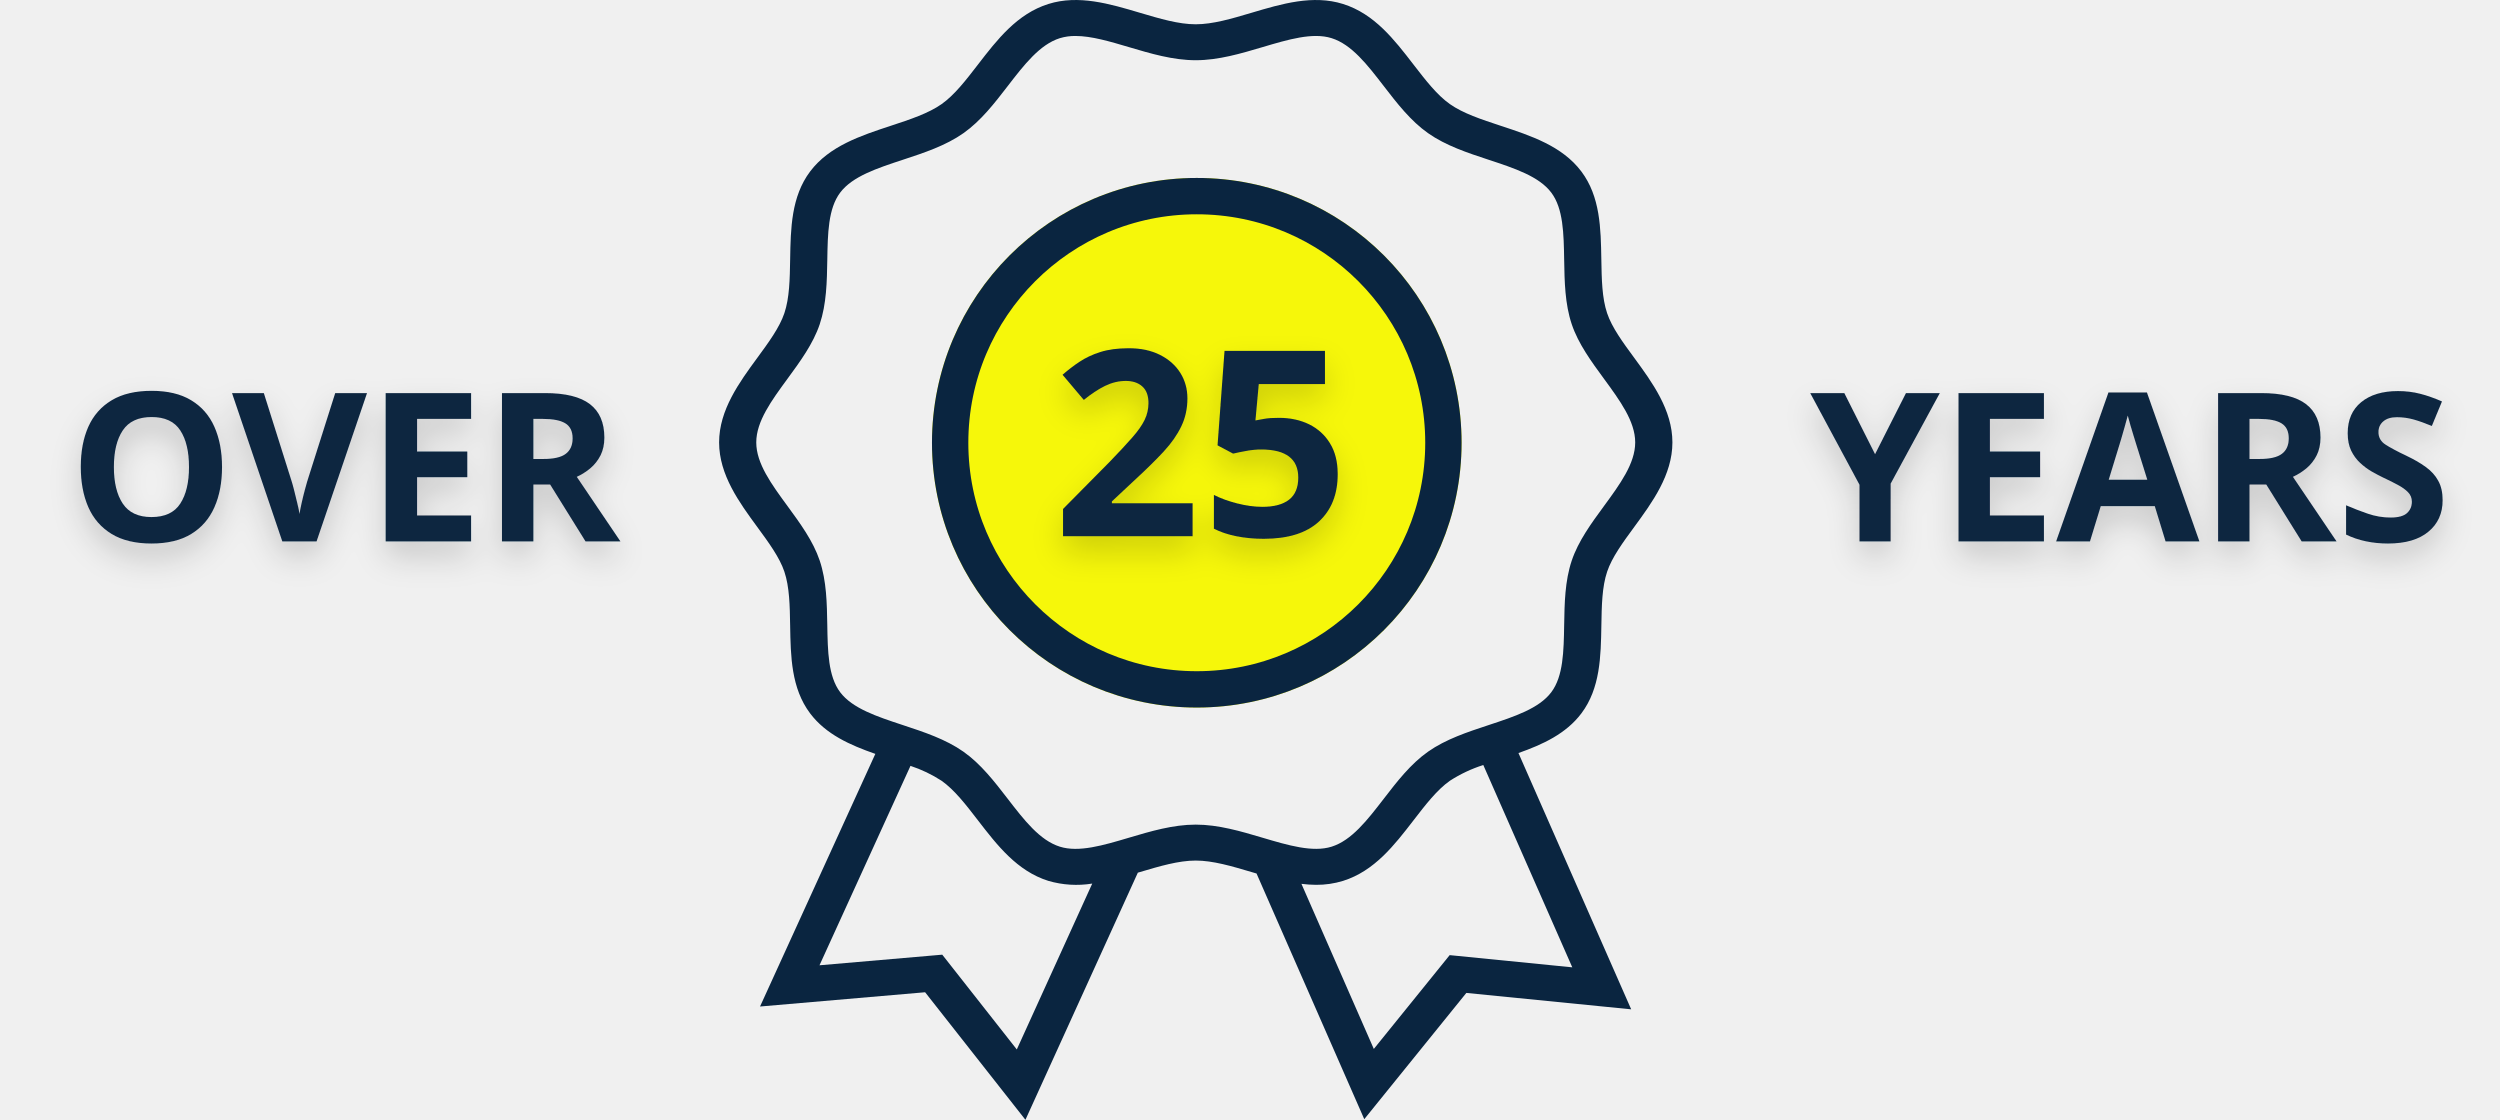
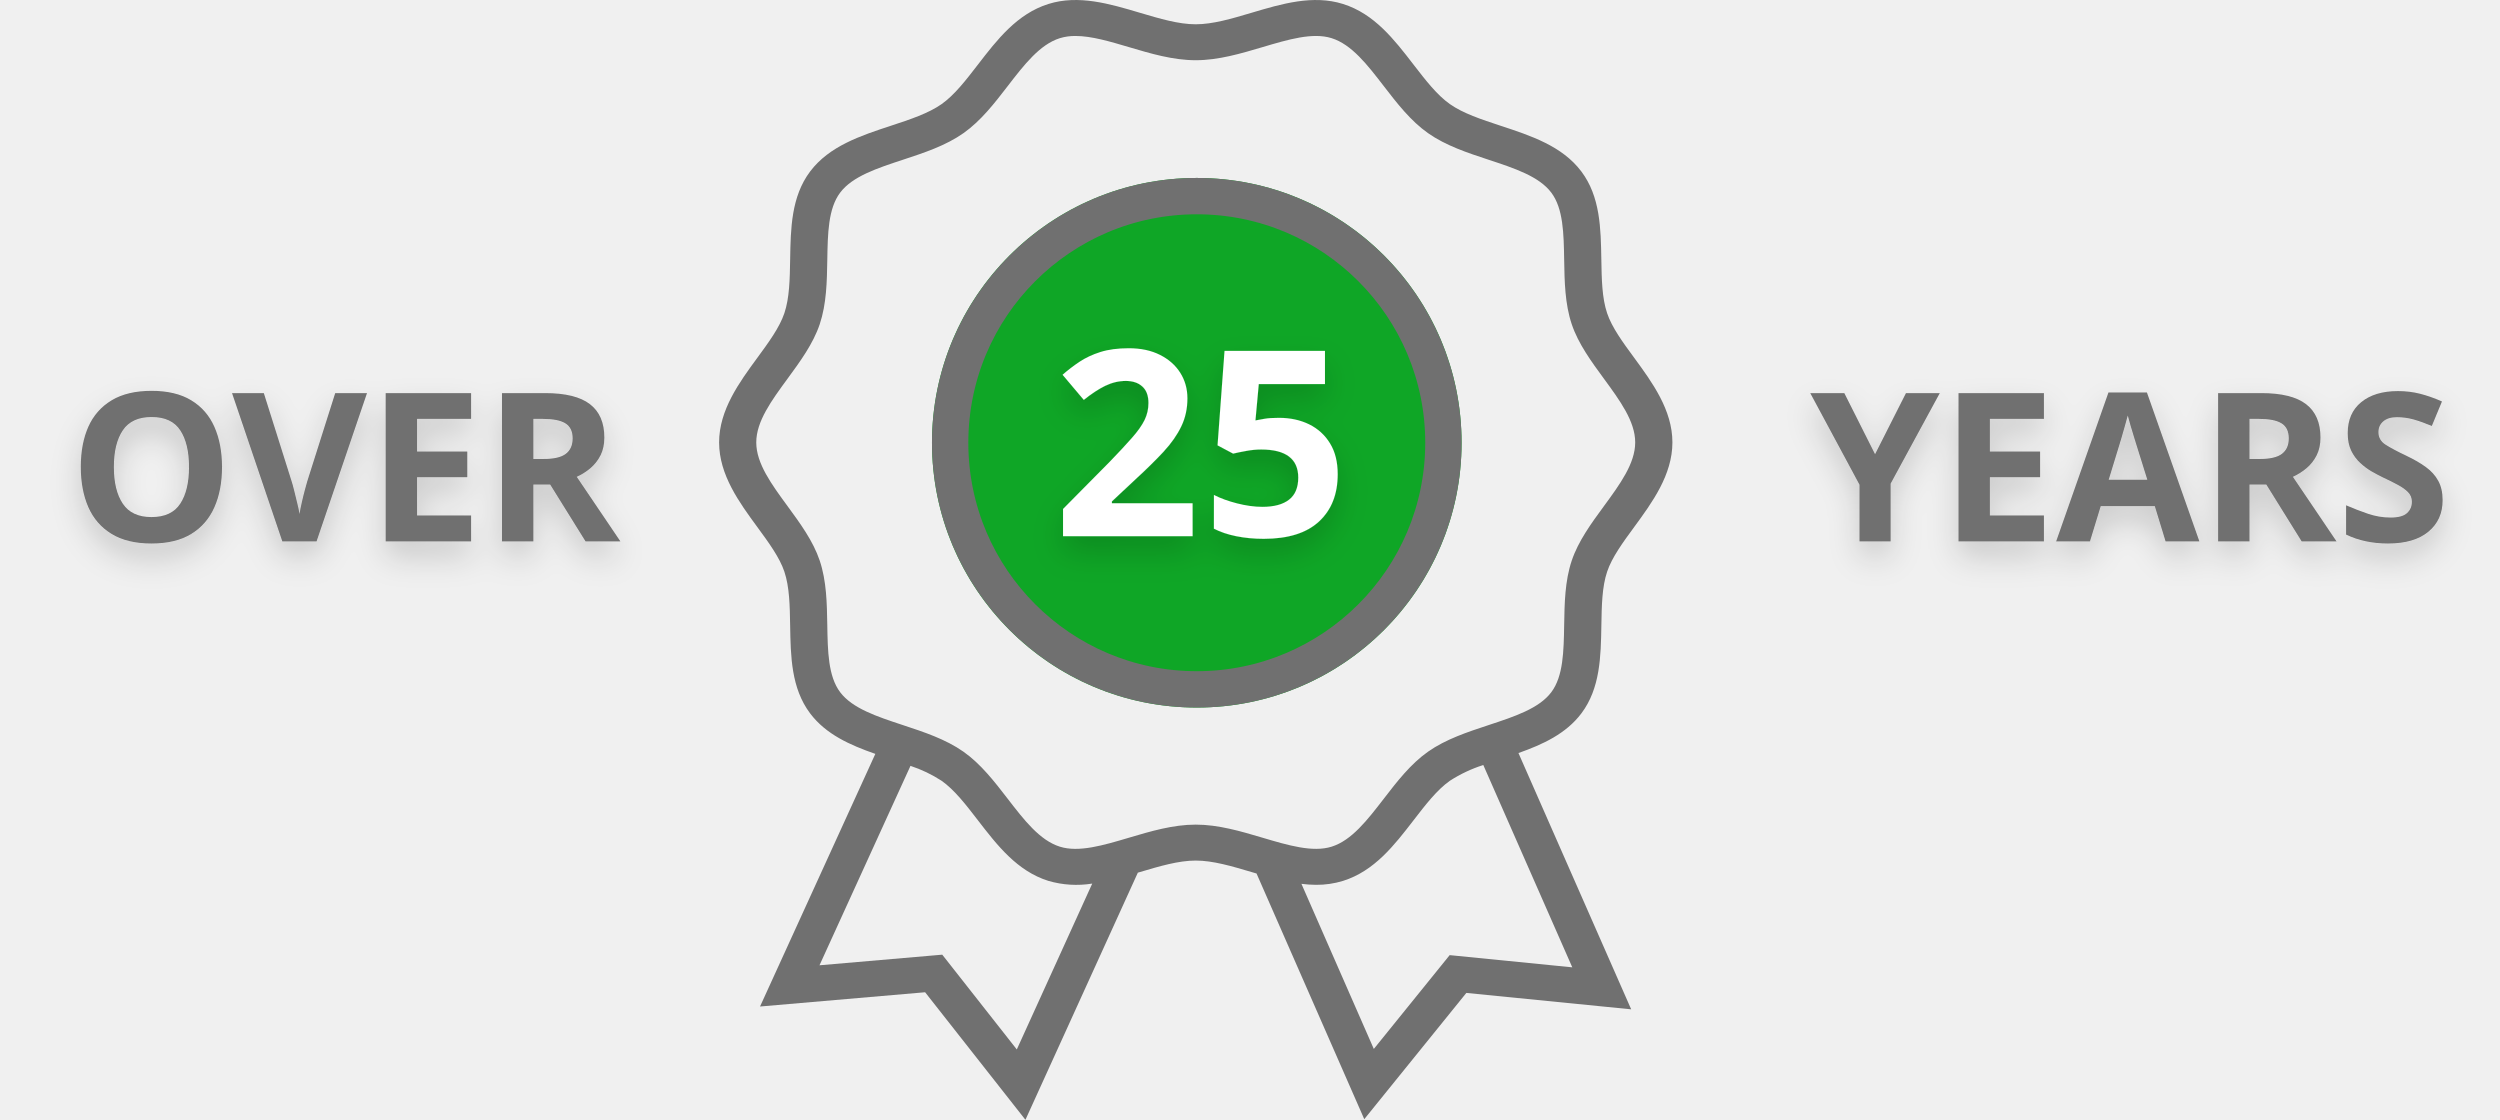
<svg xmlns="http://www.w3.org/2000/svg" width="481.5" height="215.675" viewBox="0 0 481.5 215.675" class="experience-svg">
  <defs>
    <filter id="_25" x="189.5" y="43.274" width="82" height="86" filterUnits="userSpaceOnUse">
      <feOffset dy="3" input="SourceAlpha" />
      <feGaussianBlur stdDeviation="3" result="blur" />
      <feFlood flood-opacity="0.161" />
      <feComposite operator="in" in2="blur" />
      <feComposite in="SourceGraphic" />
    </filter>
    <filter id="OVER" x="0" y="55.274" width="128" height="71" filterUnits="userSpaceOnUse">
      <feOffset dy="3" input="SourceAlpha" />
      <feGaussianBlur stdDeviation="3" result="blur-2" />
      <feFlood flood-opacity="0.161" />
      <feComposite operator="in" in2="blur-2" />
      <feComposite in="SourceGraphic" />
    </filter>
    <filter id="YEARS_" x="333.5" y="55.274" width="148" height="71" filterUnits="userSpaceOnUse">
      <feOffset dy="3" input="SourceAlpha" />
      <feGaussianBlur stdDeviation="3" result="blur-3" />
      <feFlood flood-opacity="0.161" />
      <feComposite operator="in" in2="blur-3" />
      <feComposite in="SourceGraphic" />
    </filter>
  </defs>
  <g id="Group_2" data-name="Group 2" transform="translate(-729.5 -3825.726)">
    <g id="award-new" transform="translate(856.458 3822.444)">
-       <path id="Path_10" data-name="Path 10" d="M182.571,63.6c-.988-2.938-1.048-6.551-1.112-10.373-.1-5.934-.2-12.072-3.848-16.919-3.683-4.9-9.72-6.885-15.559-8.808-3.714-1.226-7.221-2.382-9.756-4.166-2.487-1.75-4.676-4.591-7-7.6-3.709-4.813-7.545-9.792-13.587-11.687-5.791-1.817-11.8-.035-17.609,1.694-3.838,1.14-7.467,2.218-10.763,2.218S96.419,6.878,92.581,5.74C86.766,4.012,80.76,2.227,74.97,4.046c-6.042,1.9-9.88,6.876-13.589,11.691-2.318,3.008-4.507,5.849-6.992,7.6-2.535,1.784-6.044,2.941-9.756,4.164C38.8,29.421,32.76,31.413,29.075,36.306c-3.647,4.847-3.75,10.983-3.85,16.919C25.16,57.048,25.1,60.66,24.112,63.6c-.924,2.749-3.01,5.6-5.22,8.61-3.444,4.7-7.35,10.025-7.35,16.282s3.905,11.585,7.35,16.285c2.21,3.015,4.3,5.861,5.22,8.61.988,2.938,1.048,6.551,1.112,10.373.1,5.934.2,12.072,3.848,16.919,3.055,4.058,7.727,6.115,12.56,7.8L19.424,197.137l31.793-2.747,19.323,24.567,21.65-47.6c.129-.039.26-.076.391-.115,3.838-1.14,7.467-2.216,10.763-2.216s6.925,1.078,10.763,2.216c.313.092.628.182.943.275L135.8,218.835l19.659-24.315,31.75,3.158-21.712-49.359c4.676-1.655,9.159-3.707,12.121-7.643,3.645-4.845,3.748-10.983,3.848-16.917.062-3.822.124-7.433,1.112-10.376.924-2.749,3.01-5.6,5.22-8.612,3.444-4.7,7.35-10.027,7.35-16.285S191.238,76.9,187.794,72.2C185.583,69.194,183.495,66.348,182.571,63.6ZM68.878,205.408,54.52,187.152l-23.643,2.043L48.4,150.788a25.8,25.8,0,0,1,5.984,2.865c2.485,1.75,4.674,4.589,6.992,7.6,3.712,4.813,7.548,9.794,13.589,11.689a19.215,19.215,0,0,0,8.443.519Zm106.986-15.818-23.615-2.35-14.611,18.069-13.94-31.8a23.512,23.512,0,0,0,2.81.192,17.26,17.26,0,0,0,5.208-.762c6.042-1.9,9.877-6.874,13.587-11.687,2.32-3.008,4.509-5.849,6.994-7.6a26.98,26.98,0,0,1,6.428-3.028Zm6.087-88.819c-2.423,3.305-4.929,6.724-6.19,10.479-1.32,3.929-1.392,8.236-1.461,12.4-.086,5.08-.165,9.879-2.478,12.954-2.351,3.125-7.077,4.681-12.081,6.331-4.053,1.336-8.247,2.719-11.658,5.12-3.363,2.368-5.987,5.771-8.522,9.06-3.179,4.125-6.185,8.023-10.056,9.238-3.643,1.14-8.331-.254-13.3-1.727-4.177-1.24-8.493-2.523-12.866-2.523s-8.689,1.283-12.864,2.523c-4.967,1.475-9.66,2.871-13.3,1.727-3.874-1.216-6.879-5.115-10.061-9.242-2.535-3.289-5.156-6.689-8.519-9.058-3.413-2.4-7.605-3.783-11.658-5.12-5-1.648-9.729-3.208-12.081-6.331-2.313-3.075-2.392-7.873-2.478-12.954-.069-4.164-.141-8.471-1.461-12.4-1.26-3.753-3.767-7.172-6.187-10.477-3.1-4.231-6.032-8.227-6.032-12.28s2.929-8.047,6.03-12.278c2.423-3.305,4.927-6.722,6.19-10.477,1.318-3.929,1.392-8.233,1.461-12.4.086-5.083.165-9.882,2.48-12.956,2.351-3.123,7.075-4.681,12.078-6.329C51,32.717,55.191,31.334,58.6,28.931c3.361-2.366,5.982-5.768,8.519-9.058,3.182-4.127,6.185-8.026,10.059-9.242a10.008,10.008,0,0,1,3-.42c3.067,0,6.607,1.05,10.3,2.147,4.172,1.24,8.488,2.523,12.861,2.523s8.691-1.283,12.866-2.523c4.967-1.477,9.66-2.869,13.3-1.727,3.874,1.214,6.877,5.113,10.056,9.238,2.537,3.289,5.158,6.692,8.524,9.06,3.411,2.4,7.6,3.783,11.658,5.12,5,1.648,9.727,3.206,12.078,6.331,2.315,3.075,2.394,7.873,2.48,12.954.069,4.164.141,8.471,1.461,12.4,1.26,3.756,3.767,7.172,6.19,10.479,3.1,4.231,6.03,8.227,6.03,12.278S185.051,96.54,181.95,100.771Z" transform="translate(0 0)" fill="#0a2540" />
+       <path id="Path_10" data-name="Path 10" d="M182.571,63.6c-.988-2.938-1.048-6.551-1.112-10.373-.1-5.934-.2-12.072-3.848-16.919-3.683-4.9-9.72-6.885-15.559-8.808-3.714-1.226-7.221-2.382-9.756-4.166-2.487-1.75-4.676-4.591-7-7.6-3.709-4.813-7.545-9.792-13.587-11.687-5.791-1.817-11.8-.035-17.609,1.694-3.838,1.14-7.467,2.218-10.763,2.218S96.419,6.878,92.581,5.74C86.766,4.012,80.76,2.227,74.97,4.046c-6.042,1.9-9.88,6.876-13.589,11.691-2.318,3.008-4.507,5.849-6.992,7.6-2.535,1.784-6.044,2.941-9.756,4.164C38.8,29.421,32.76,31.413,29.075,36.306c-3.647,4.847-3.75,10.983-3.85,16.919C25.16,57.048,25.1,60.66,24.112,63.6c-.924,2.749-3.01,5.6-5.22,8.61-3.444,4.7-7.35,10.025-7.35,16.282s3.905,11.585,7.35,16.285c2.21,3.015,4.3,5.861,5.22,8.61.988,2.938,1.048,6.551,1.112,10.373.1,5.934.2,12.072,3.848,16.919,3.055,4.058,7.727,6.115,12.56,7.8L19.424,197.137l31.793-2.747,19.323,24.567,21.65-47.6c.129-.039.26-.076.391-.115,3.838-1.14,7.467-2.216,10.763-2.216s6.925,1.078,10.763,2.216c.313.092.628.182.943.275L135.8,218.835l19.659-24.315,31.75,3.158-21.712-49.359c4.676-1.655,9.159-3.707,12.121-7.643,3.645-4.845,3.748-10.983,3.848-16.917.062-3.822.124-7.433,1.112-10.376.924-2.749,3.01-5.6,5.22-8.612,3.444-4.7,7.35-10.027,7.35-16.285S191.238,76.9,187.794,72.2C185.583,69.194,183.495,66.348,182.571,63.6ZM68.878,205.408,54.52,187.152l-23.643,2.043L48.4,150.788a25.8,25.8,0,0,1,5.984,2.865c2.485,1.75,4.674,4.589,6.992,7.6,3.712,4.813,7.548,9.794,13.589,11.689a19.215,19.215,0,0,0,8.443.519Zm106.986-15.818-23.615-2.35-14.611,18.069-13.94-31.8a23.512,23.512,0,0,0,2.81.192,17.26,17.26,0,0,0,5.208-.762c6.042-1.9,9.877-6.874,13.587-11.687,2.32-3.008,4.509-5.849,6.994-7.6a26.98,26.98,0,0,1,6.428-3.028Zm6.087-88.819c-2.423,3.305-4.929,6.724-6.19,10.479-1.32,3.929-1.392,8.236-1.461,12.4-.086,5.08-.165,9.879-2.478,12.954-2.351,3.125-7.077,4.681-12.081,6.331-4.053,1.336-8.247,2.719-11.658,5.12-3.363,2.368-5.987,5.771-8.522,9.06-3.179,4.125-6.185,8.023-10.056,9.238-3.643,1.14-8.331-.254-13.3-1.727-4.177-1.24-8.493-2.523-12.866-2.523s-8.689,1.283-12.864,2.523c-4.967,1.475-9.66,2.871-13.3,1.727-3.874-1.216-6.879-5.115-10.061-9.242-2.535-3.289-5.156-6.689-8.519-9.058-3.413-2.4-7.605-3.783-11.658-5.12-5-1.648-9.729-3.208-12.081-6.331-2.313-3.075-2.392-7.873-2.478-12.954-.069-4.164-.141-8.471-1.461-12.4-1.26-3.753-3.767-7.172-6.187-10.477-3.1-4.231-6.032-8.227-6.032-12.28s2.929-8.047,6.03-12.278c2.423-3.305,4.927-6.722,6.19-10.477,1.318-3.929,1.392-8.233,1.461-12.4.086-5.083.165-9.882,2.48-12.956,2.351-3.123,7.075-4.681,12.078-6.329C51,32.717,55.191,31.334,58.6,28.931c3.361-2.366,5.982-5.768,8.519-9.058,3.182-4.127,6.185-8.026,10.059-9.242a10.008,10.008,0,0,1,3-.42c3.067,0,6.607,1.05,10.3,2.147,4.172,1.24,8.488,2.523,12.861,2.523s8.691-1.283,12.866-2.523c4.967-1.477,9.66-2.869,13.3-1.727,3.874,1.214,6.877,5.113,10.056,9.238,2.537,3.289,5.158,6.692,8.524,9.06,3.411,2.4,7.6,3.783,11.658,5.12,5,1.648,9.727,3.206,12.078,6.331,2.315,3.075,2.394,7.873,2.48,12.954.069,4.164.141,8.471,1.461,12.4,1.26,3.756,3.767,7.172,6.19,10.479,3.1,4.231,6.03,8.227,6.03,12.278S185.051,96.54,181.95,100.771Z" transform="translate(0 0)" fill="#707070" />
    </g>
-     <g id="Ellipse_4" data-name="Ellipse 4" transform="translate(909 3860)" fill="#f6f70a" stroke="#0a2540" stroke-width="7">
+     <g id="Ellipse_4" data-name="Ellipse 4" transform="translate(909 3860)" fill="#0fa626 " stroke="#707070" stroke-width="7">
      <circle cx="51" cy="51" r="51" stroke="none" />
      <circle cx="51" cy="51" r="47.5" fill="none" />
    </g>
    <g transform="matrix(1, 0, 0, 1, 729.5, 3825.73)" filter="url(#_25)">
-       <text id="_25-2" data-name="25" transform="translate(198.5 49.27)" fill="#0a2540" font-size="50" font-family="SegoeUI-Semibold, Segoe UI" font-weight="600">
+       <text id="_25-2" data-name="25" transform="translate(198.5 49.27)" fill="#ffffff" font-size="50" font-family="SegoeUI-Semibold, Segoe UI" font-weight="600">
        <tspan x="4.241" y="54">25</tspan>
      </text>
    </g>
    <g transform="matrix(1, 0, 0, 1, 729.5, 3825.73)" filter="url(#OVER)">
-       <text id="OVER-2" data-name="OVER" transform="translate(9 61.27)" fill="#0a2540" font-size="40" font-family="SegoeUI-Semibold, Segoe UI" font-weight="600">
+       <text id="OVER-2" data-name="OVER" transform="translate(9 61.27)" fill="#707070" font-size="40" font-family="SegoeUI-Semibold, Segoe UI" font-weight="600">
        <tspan x="4.248" y="43">OVER</tspan>
      </text>
    </g>
    <g transform="matrix(1, 0, 0, 1, 729.5, 3825.73)" filter="url(#YEARS_)">
-       <text id="YEARS_2" data-name="YEARS " transform="translate(342.5 61.27)" fill="#0a2540" font-size="40" font-family="SegoeUI-Semibold, Segoe UI" font-weight="600">
+       <text id="YEARS_2" data-name="YEARS " transform="translate(342.5 61.27)" fill="#707070" font-size="40" font-family="SegoeUI-Semibold, Segoe UI" font-weight="600">
        <tspan x="6.152" y="43">YEARS </tspan>
      </text>
    </g>
  </g>
</svg>
